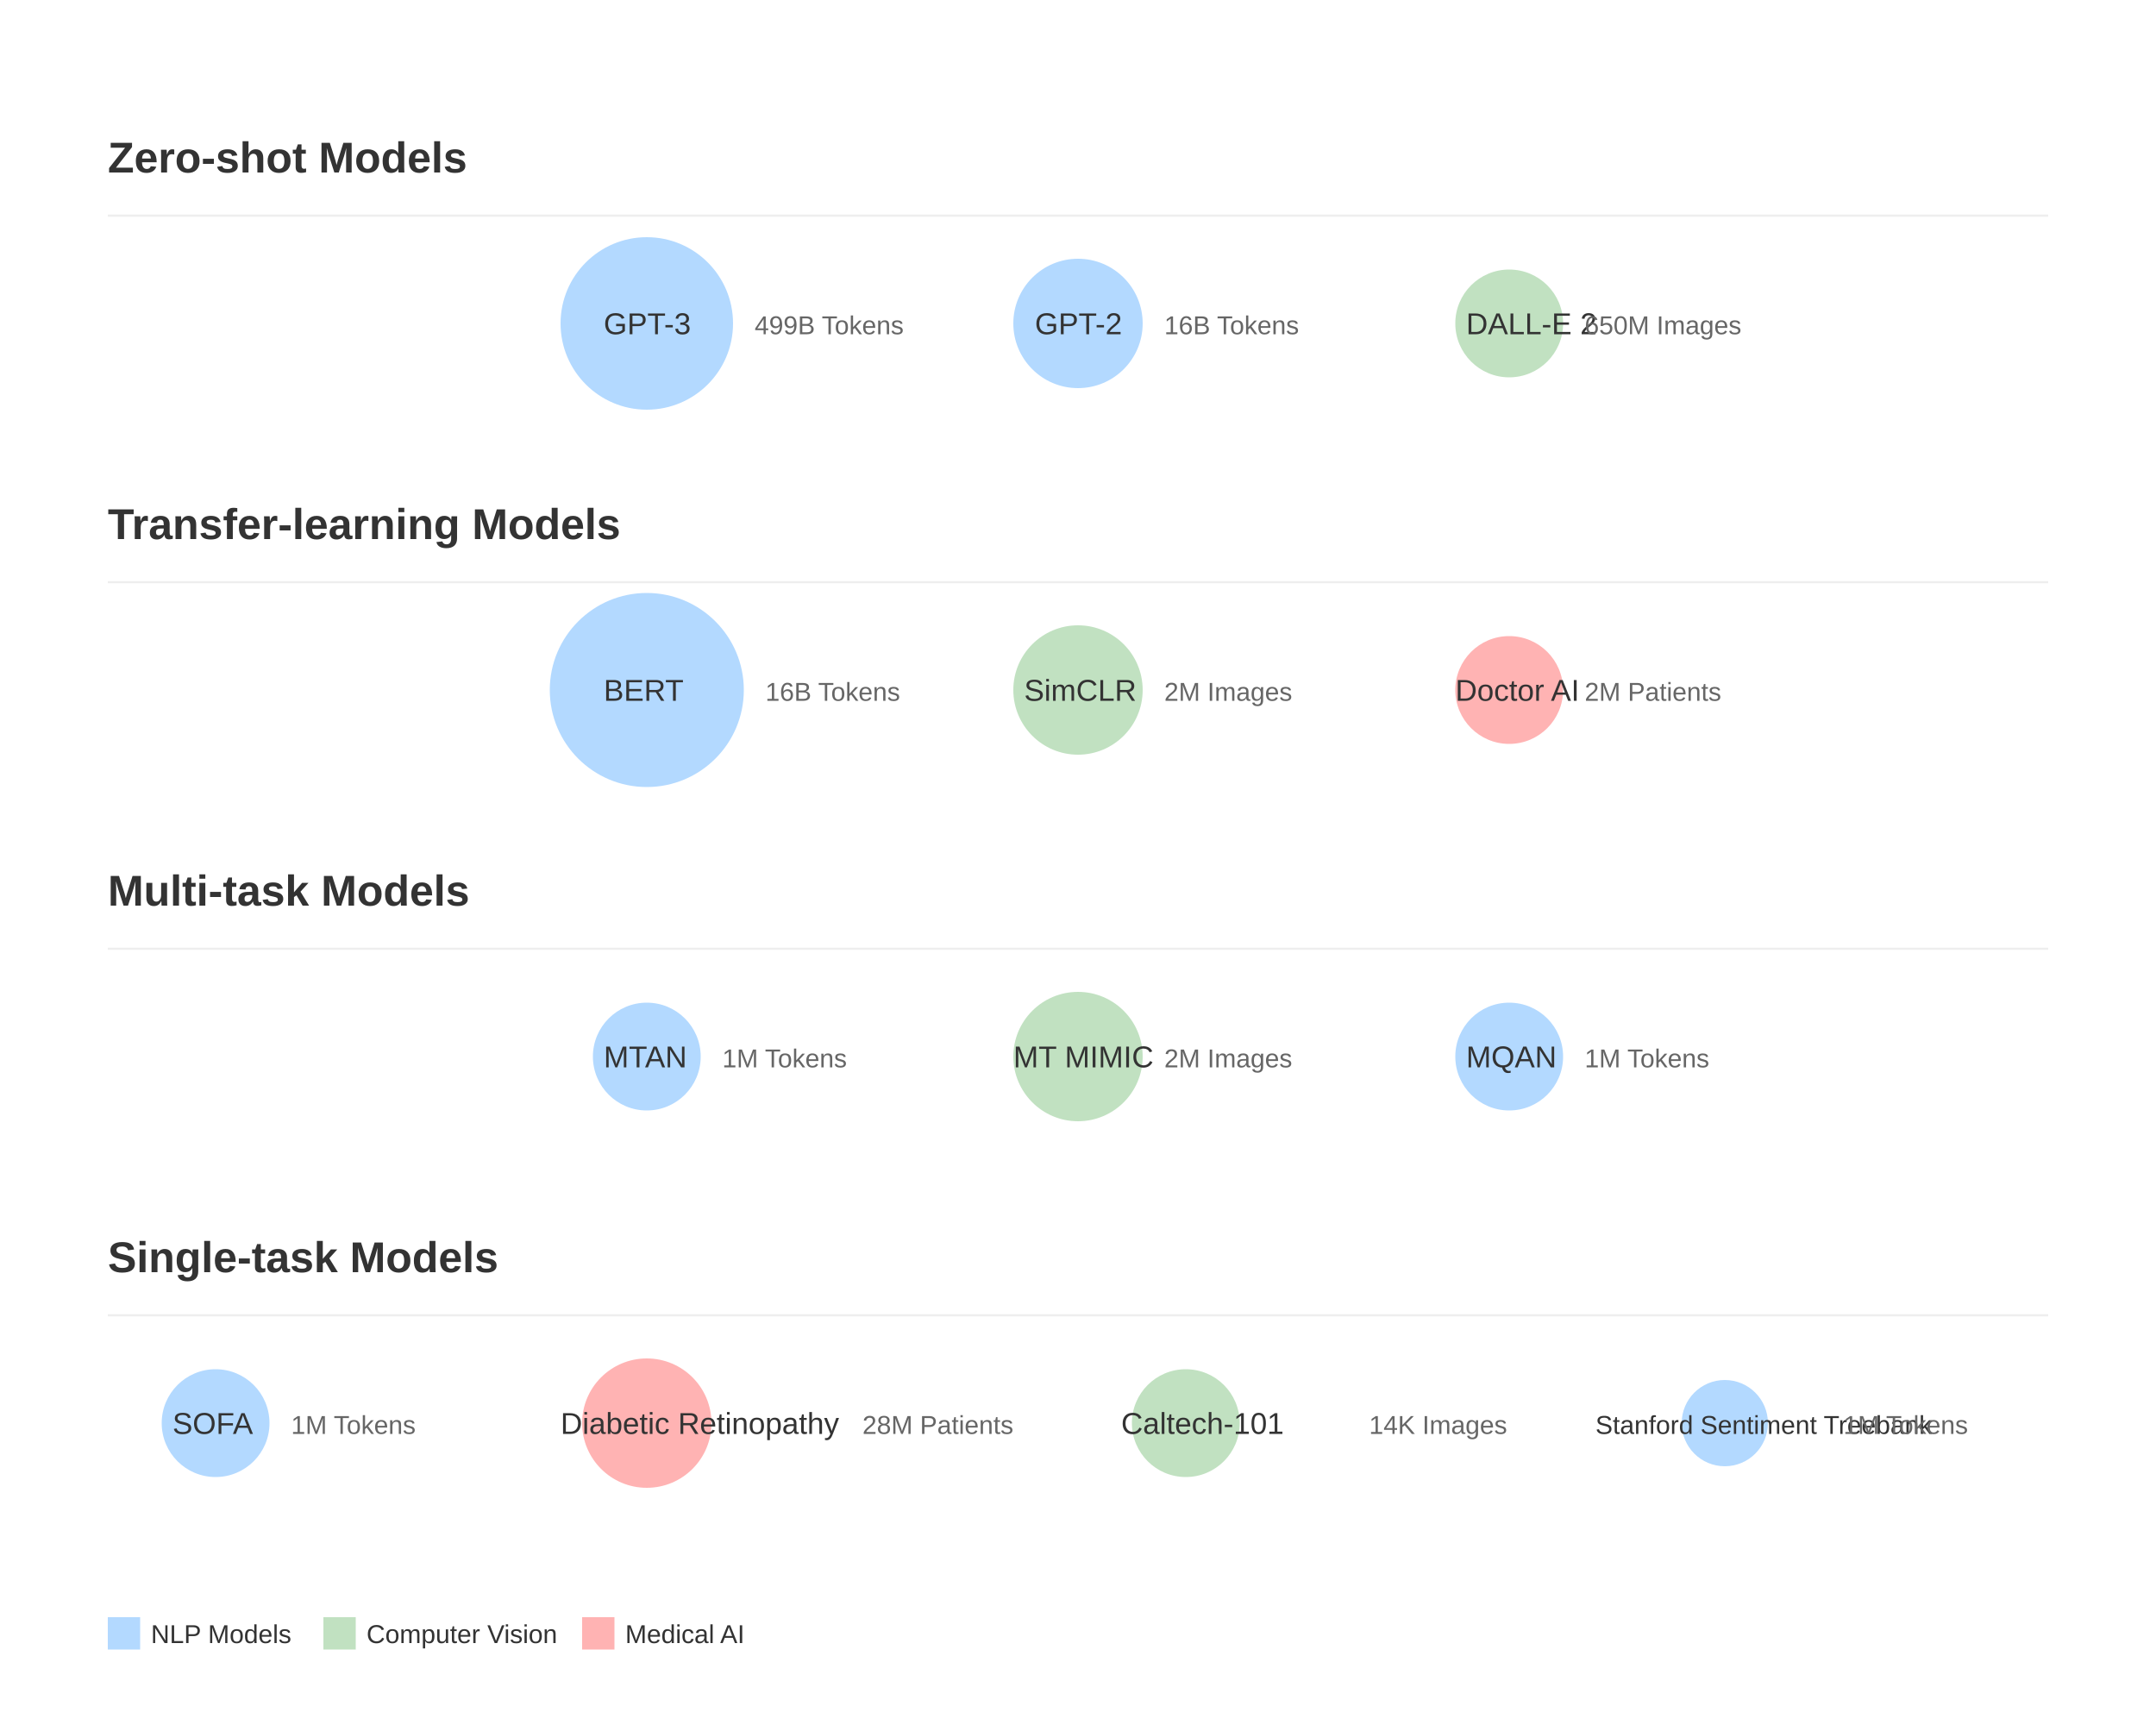
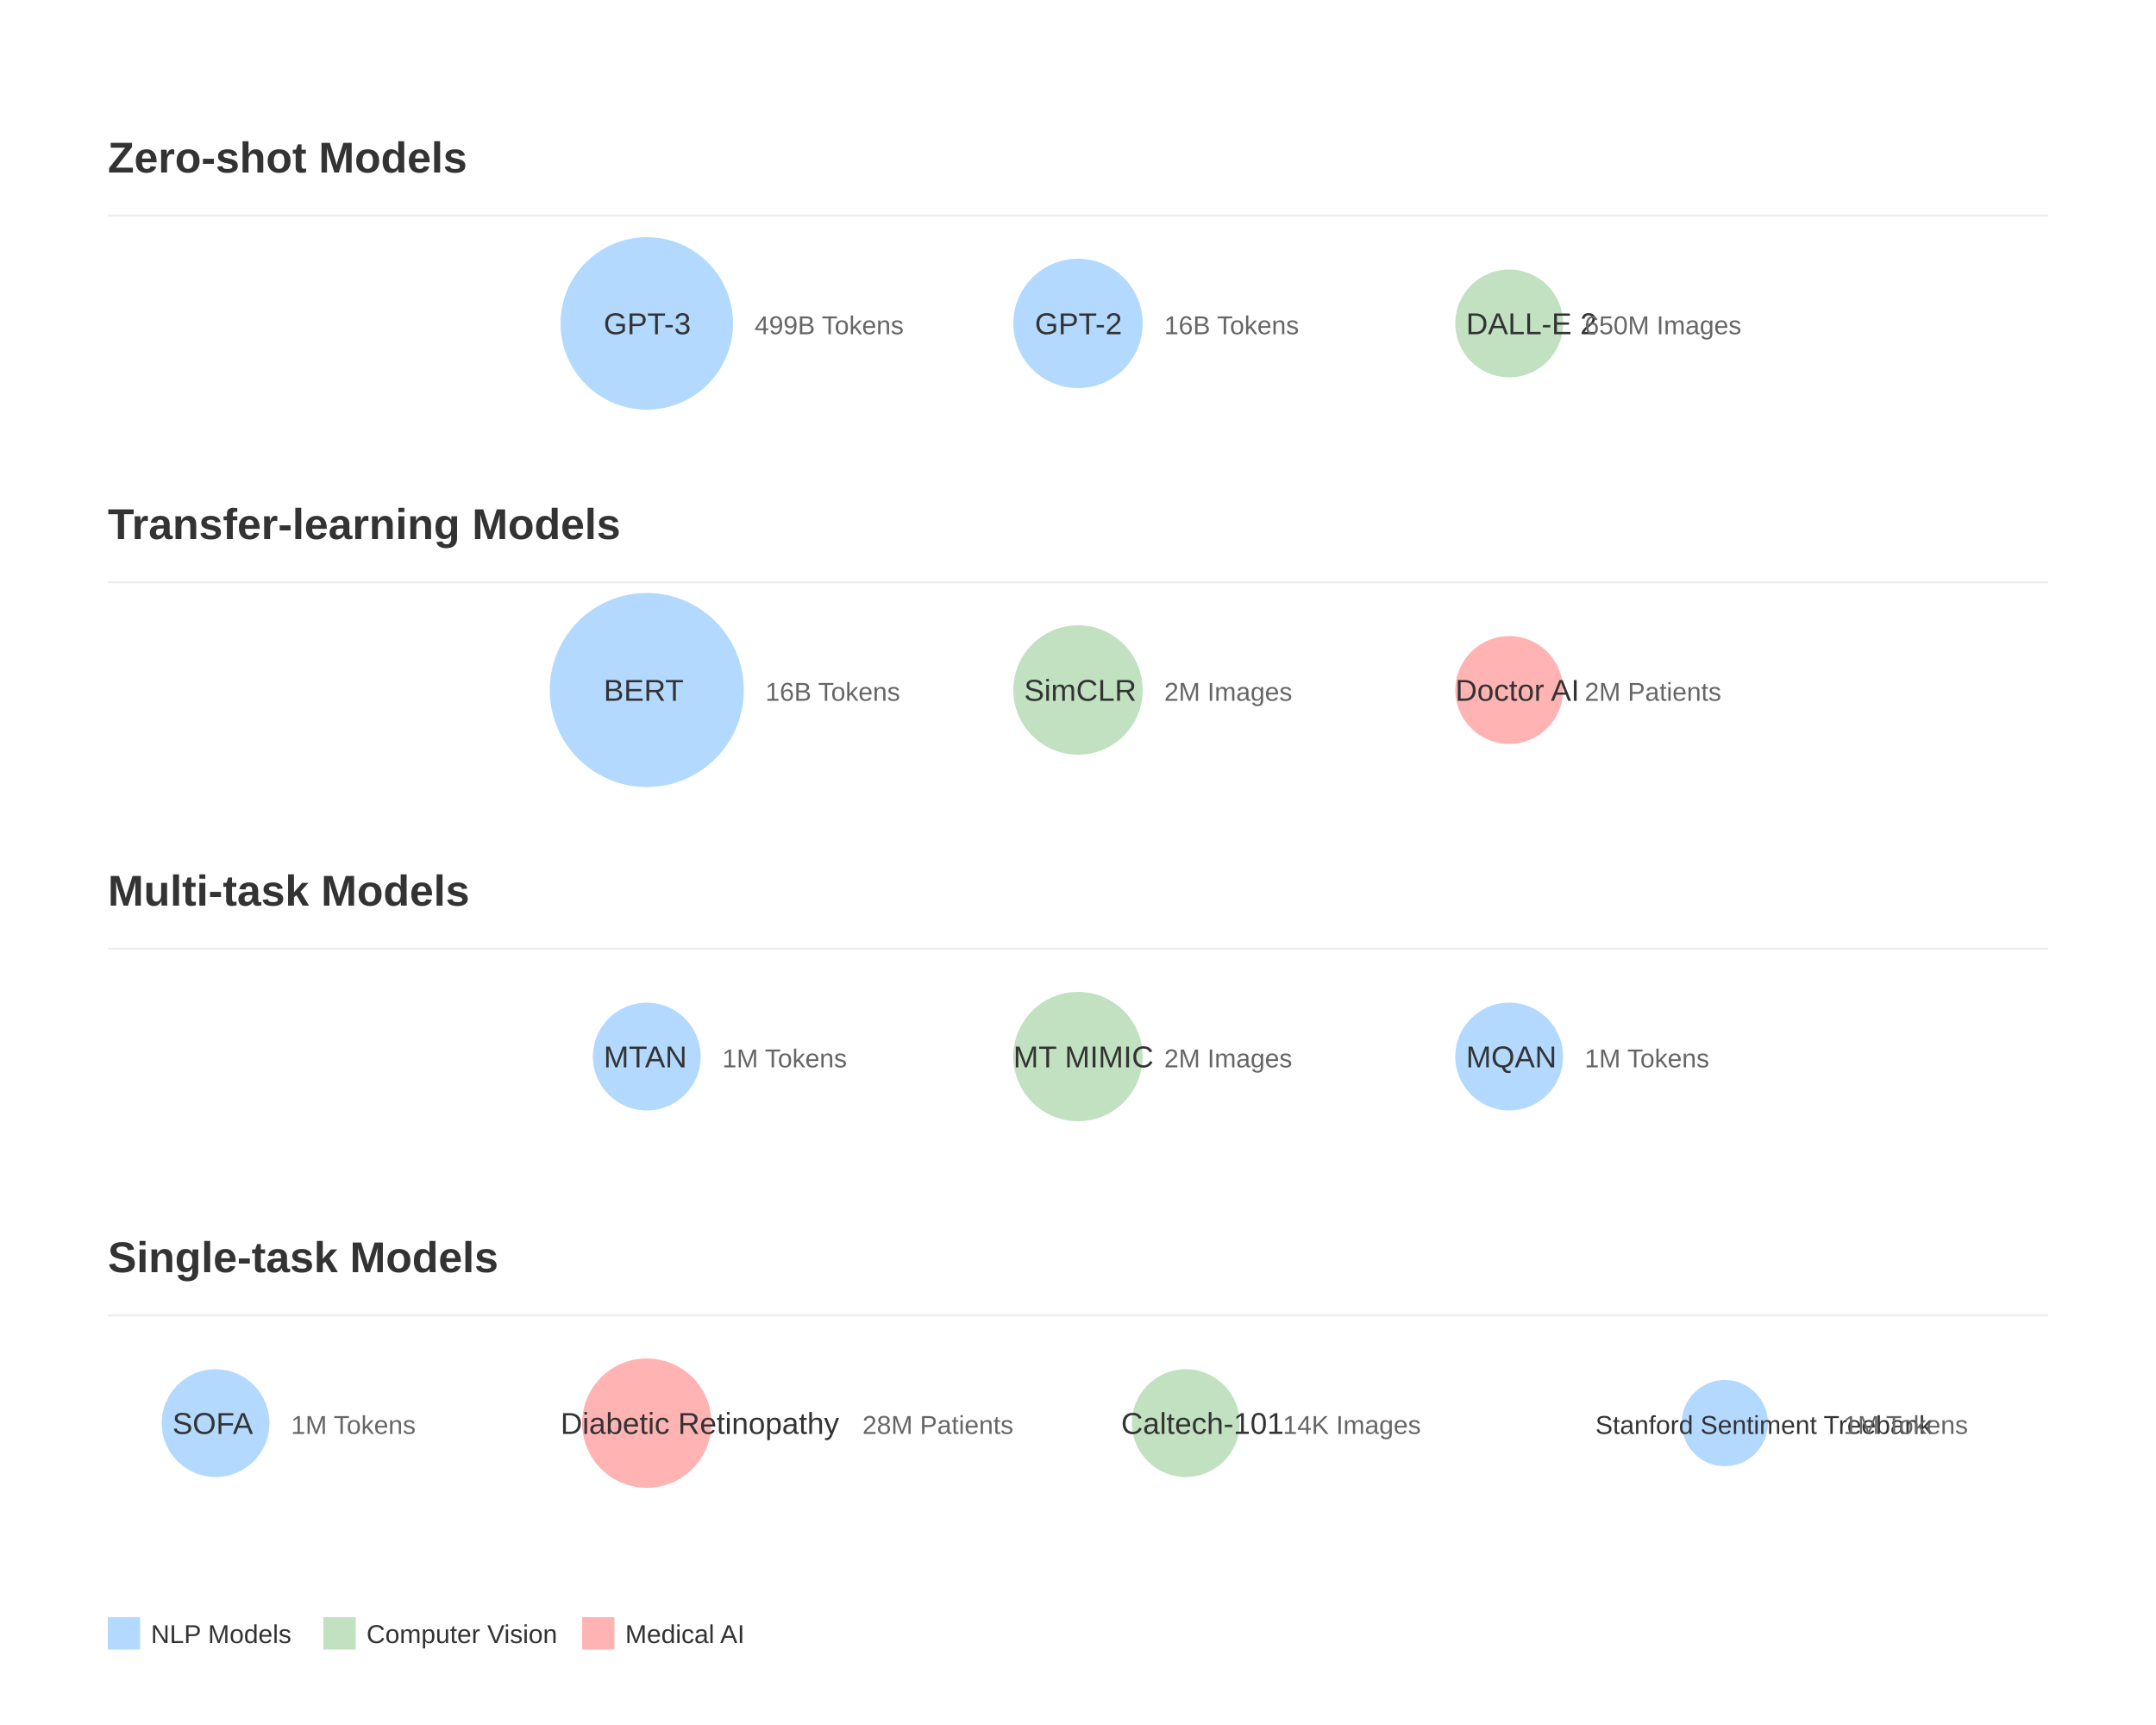
<svg xmlns="http://www.w3.org/2000/svg" viewBox="0 0 1000 800">
  <rect width="1000" height="1000" fill="#ffffff" />
  <text x="50" y="80" font-family="Arial" font-size="20" font-weight="bold" fill="#333">Zero-shot Models</text>
  <text x="50" y="250" font-family="Arial" font-size="20" font-weight="bold" fill="#333">Transfer-learning Models</text>
  <text x="50" y="420" font-family="Arial" font-size="20" font-weight="bold" fill="#333">Multi-task Models</text>
  <text x="50" y="590" font-family="Arial" font-size="20" font-weight="bold" fill="#333">Single-task Models</text>
  <line x1="50" y1="100" x2="950" y2="100" stroke="#eee" stroke-width="1" />
  <circle cx="300" cy="150" r="40" fill="#B3D9FF" />
  <text x="280" y="155" font-family="Arial" font-size="14" fill="#333">GPT-3</text>
  <text x="350" y="155" font-family="Arial" font-size="12" fill="#666">499B Tokens</text>
  <circle cx="500" cy="150" r="30" fill="#B3D9FF" />
  <text x="480" y="155" font-family="Arial" font-size="14" fill="#333">GPT-2</text>
  <text x="540" y="155" font-family="Arial" font-size="12" fill="#666">16B Tokens</text>
  <circle cx="700" cy="150" r="25" fill="#C1E1C1" />
  <text x="680" y="155" font-family="Arial" font-size="14" fill="#333">DALL-E 2</text>
  <text x="735" y="155" font-family="Arial" font-size="12" fill="#666">650M Images</text>
  <line x1="50" y1="270" x2="950" y2="270" stroke="#eee" stroke-width="1" />
  <circle cx="300" cy="320" r="45" fill="#B3D9FF" />
  <text x="280" y="325" font-family="Arial" font-size="14" fill="#333">BERT</text>
  <text x="355" y="325" font-family="Arial" font-size="12" fill="#666">16B Tokens</text>
  <circle cx="500" cy="320" r="30" fill="#C1E1C1" />
  <text x="475" y="325" font-family="Arial" font-size="14" fill="#333">SimCLR</text>
  <text x="540" y="325" font-family="Arial" font-size="12" fill="#666">2M Images</text>
  <circle cx="700" cy="320" r="25" fill="#FFB3B3" />
  <text x="675" y="325" font-family="Arial" font-size="14" fill="#333">Doctor AI</text>
  <text x="735" y="325" font-family="Arial" font-size="12" fill="#666">2M Patients</text>
  <line x1="50" y1="440" x2="950" y2="440" stroke="#eee" stroke-width="1" />
  <circle cx="300" cy="490" r="25" fill="#B3D9FF" />
  <text x="280" y="495" font-family="Arial" font-size="14" fill="#333">MTAN</text>
  <text x="335" y="495" font-family="Arial" font-size="12" fill="#666">1M Tokens</text>
  <circle cx="500" cy="490" r="30" fill="#C1E1C1" />
  <text x="470" y="495" font-family="Arial" font-size="14" fill="#333">MT MIMIC</text>
  <text x="540" y="495" font-family="Arial" font-size="12" fill="#666">2M Images</text>
  <circle cx="700" cy="490" r="25" fill="#B3D9FF" />
  <text x="680" y="495" font-family="Arial" font-size="14" fill="#333">MQAN</text>
  <text x="735" y="495" font-family="Arial" font-size="12" fill="#666">1M Tokens</text>
  <line x1="50" y1="610" x2="950" y2="610" stroke="#eee" stroke-width="1" />
  <circle cx="100" cy="660" r="25" fill="#B3D9FF" />
  <text x="80" y="665" font-family="Arial" font-size="14" fill="#333">SOFA</text>
  <text x="135" y="665" font-family="Arial" font-size="12" fill="#666">1M Tokens</text>
  <circle cx="300" cy="660" r="30" fill="#FFB3B3" />
  <text x="260" y="665" font-family="Arial" font-size="14" fill="#333">Diabetic Retinopathy</text>
  <text x="400" y="665" font-family="Arial" font-size="12" fill="#666">28M Patients</text>
  <circle cx="550" cy="660" r="25" fill="#C1E1C1" />
  <text x="520" y="665" font-family="Arial" font-size="14" fill="#333">Caltech-101</text>
-   <text x="635" y="665" font-family="Arial" font-size="12" fill="#666">14K Images</text>
+   <text x="595" y="665" font-family="Arial" font-size="12" fill="#666">14K Images</text>
  <circle cx="800" cy="660" r="20" fill="#B3D9FF" />
  <text x="740" y="665" font-family="Arial" font-size="12" fill="#333">Stanford Sentiment Treebank</text>
  <text x="855" y="665" font-family="Arial" font-size="12" fill="#666">1M Tokens</text>
  <rect x="50" y="750" width="15" height="15" fill="#B3D9FF" />
  <text x="70" y="762" font-family="Arial" font-size="12" fill="#333">NLP Models</text>
  <rect x="150" y="750" width="15" height="15" fill="#C1E1C1" />
  <text x="170" y="762" font-family="Arial" font-size="12" fill="#333">Computer Vision</text>
  <rect x="270" y="750" width="15" height="15" fill="#FFB3B3" />
  <text x="290" y="762" font-family="Arial" font-size="12" fill="#333">Medical AI</text>
</svg>
